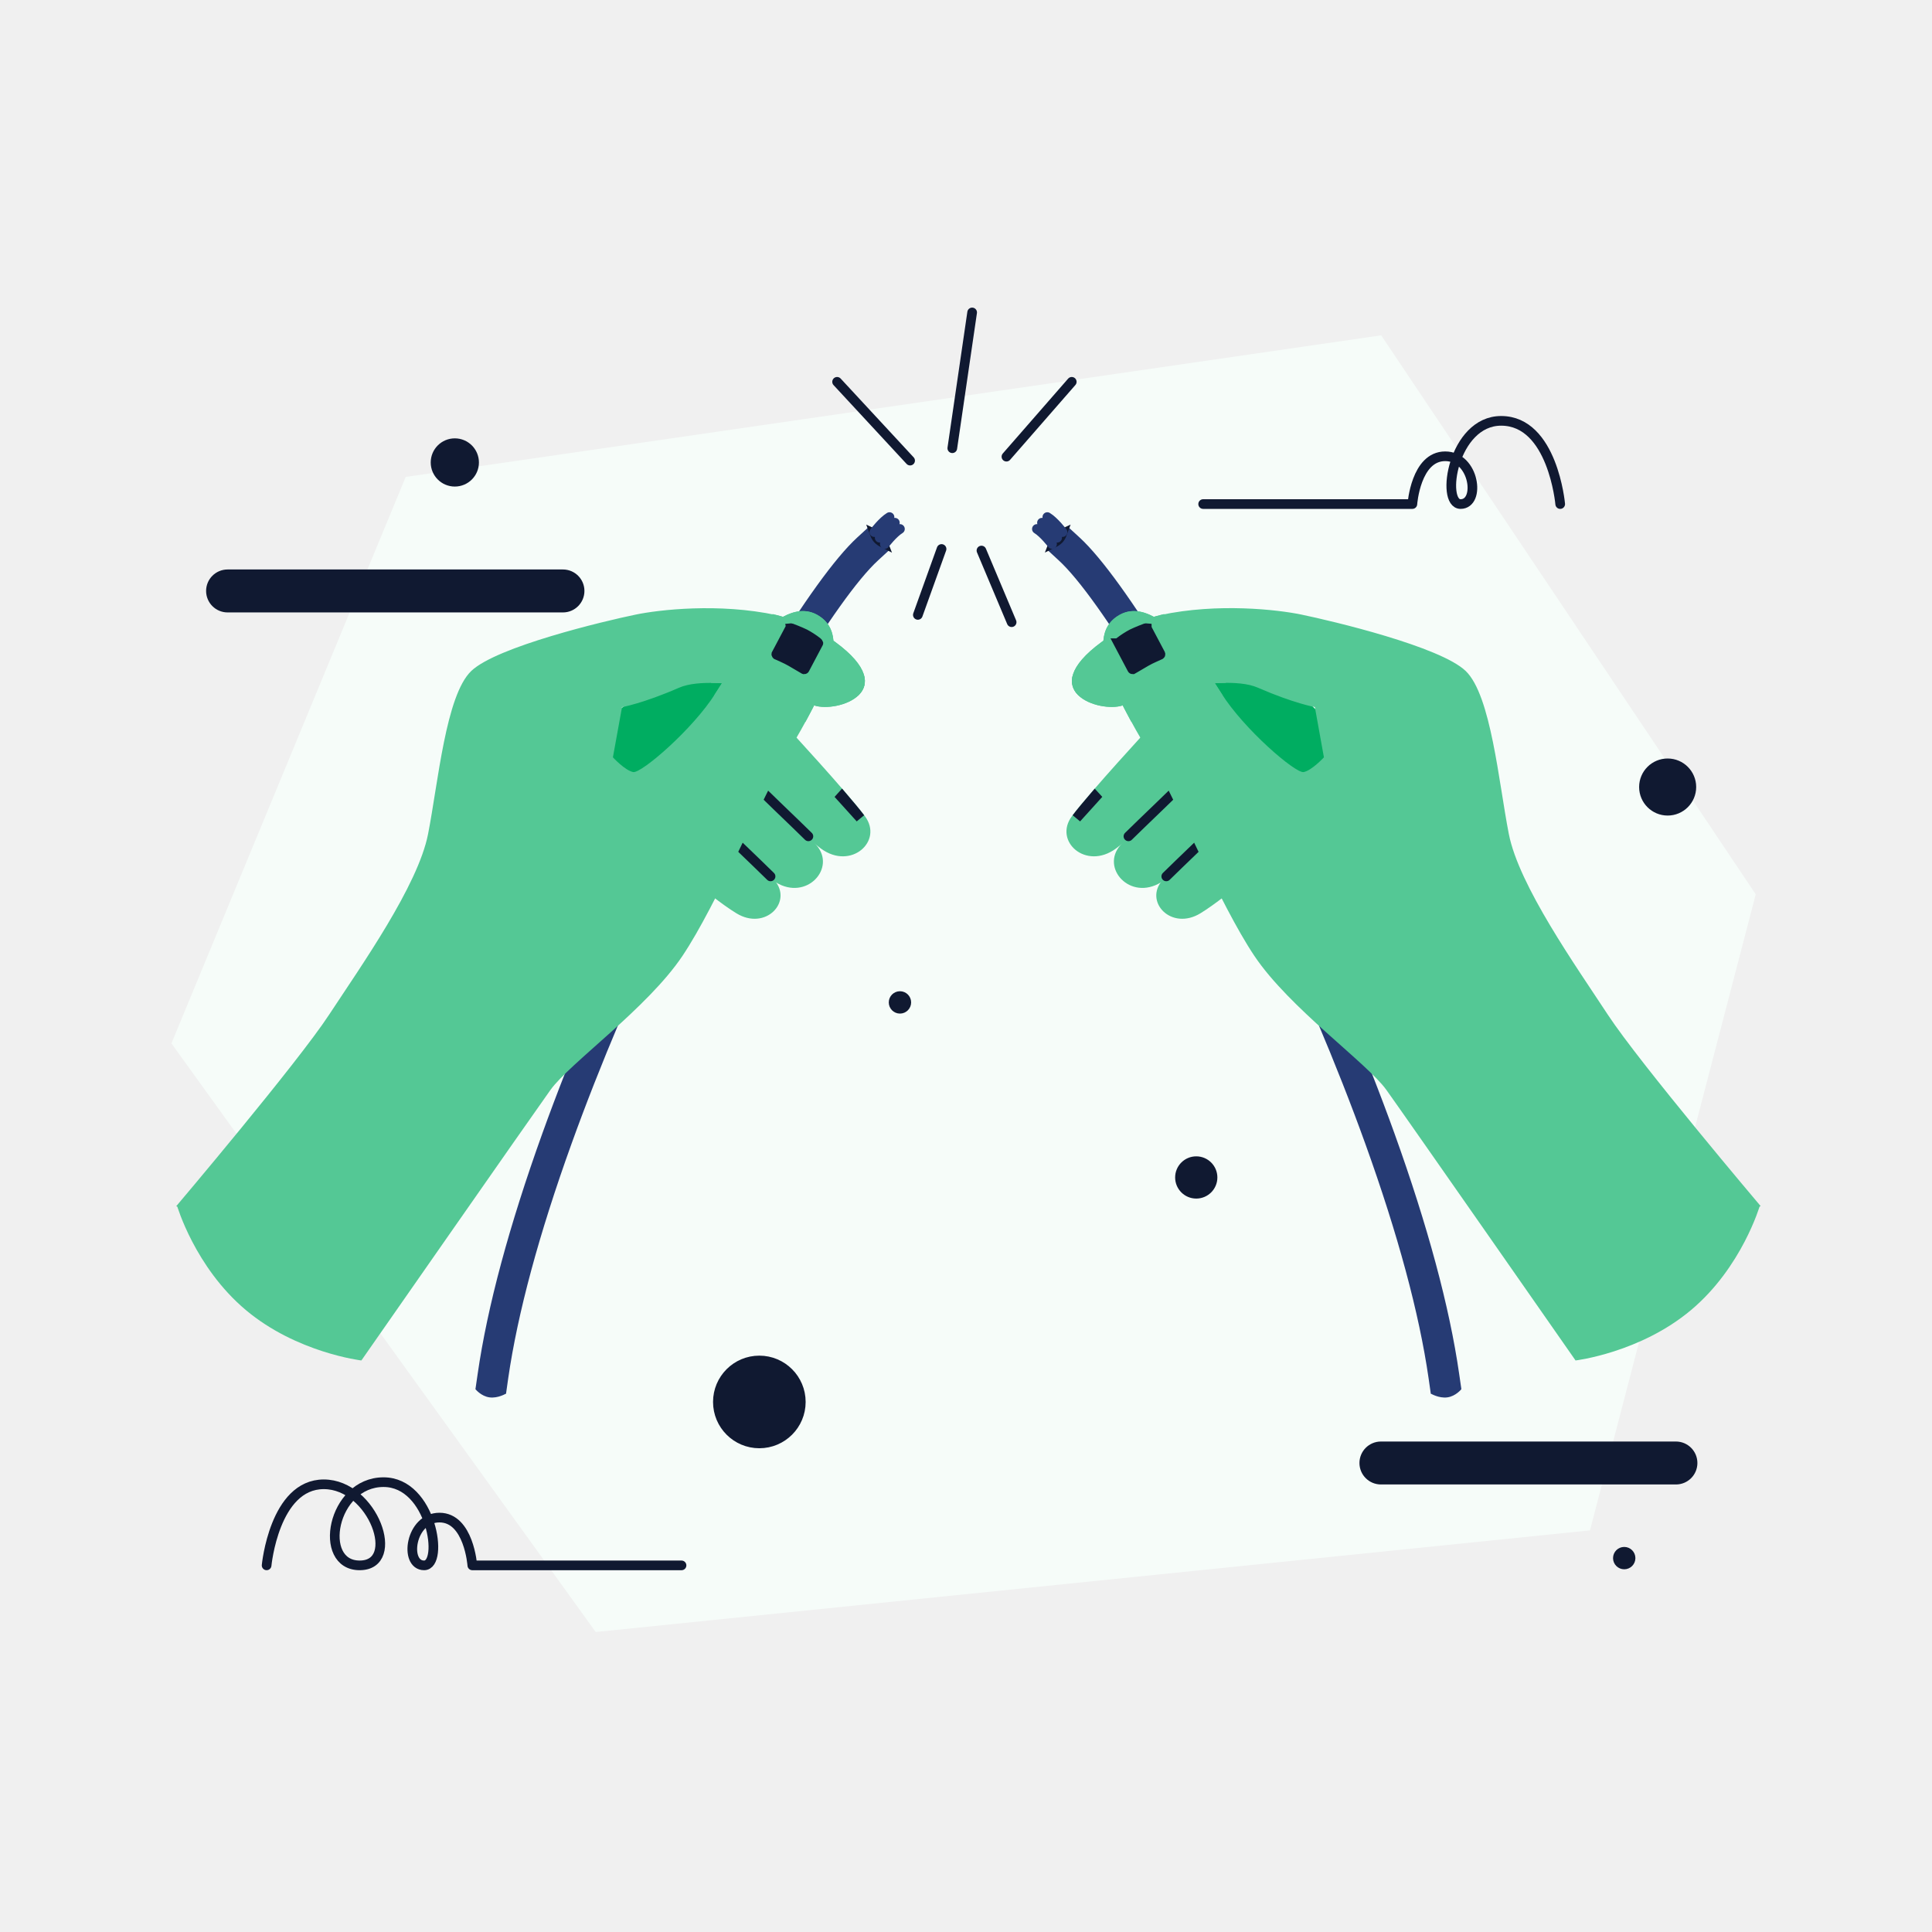
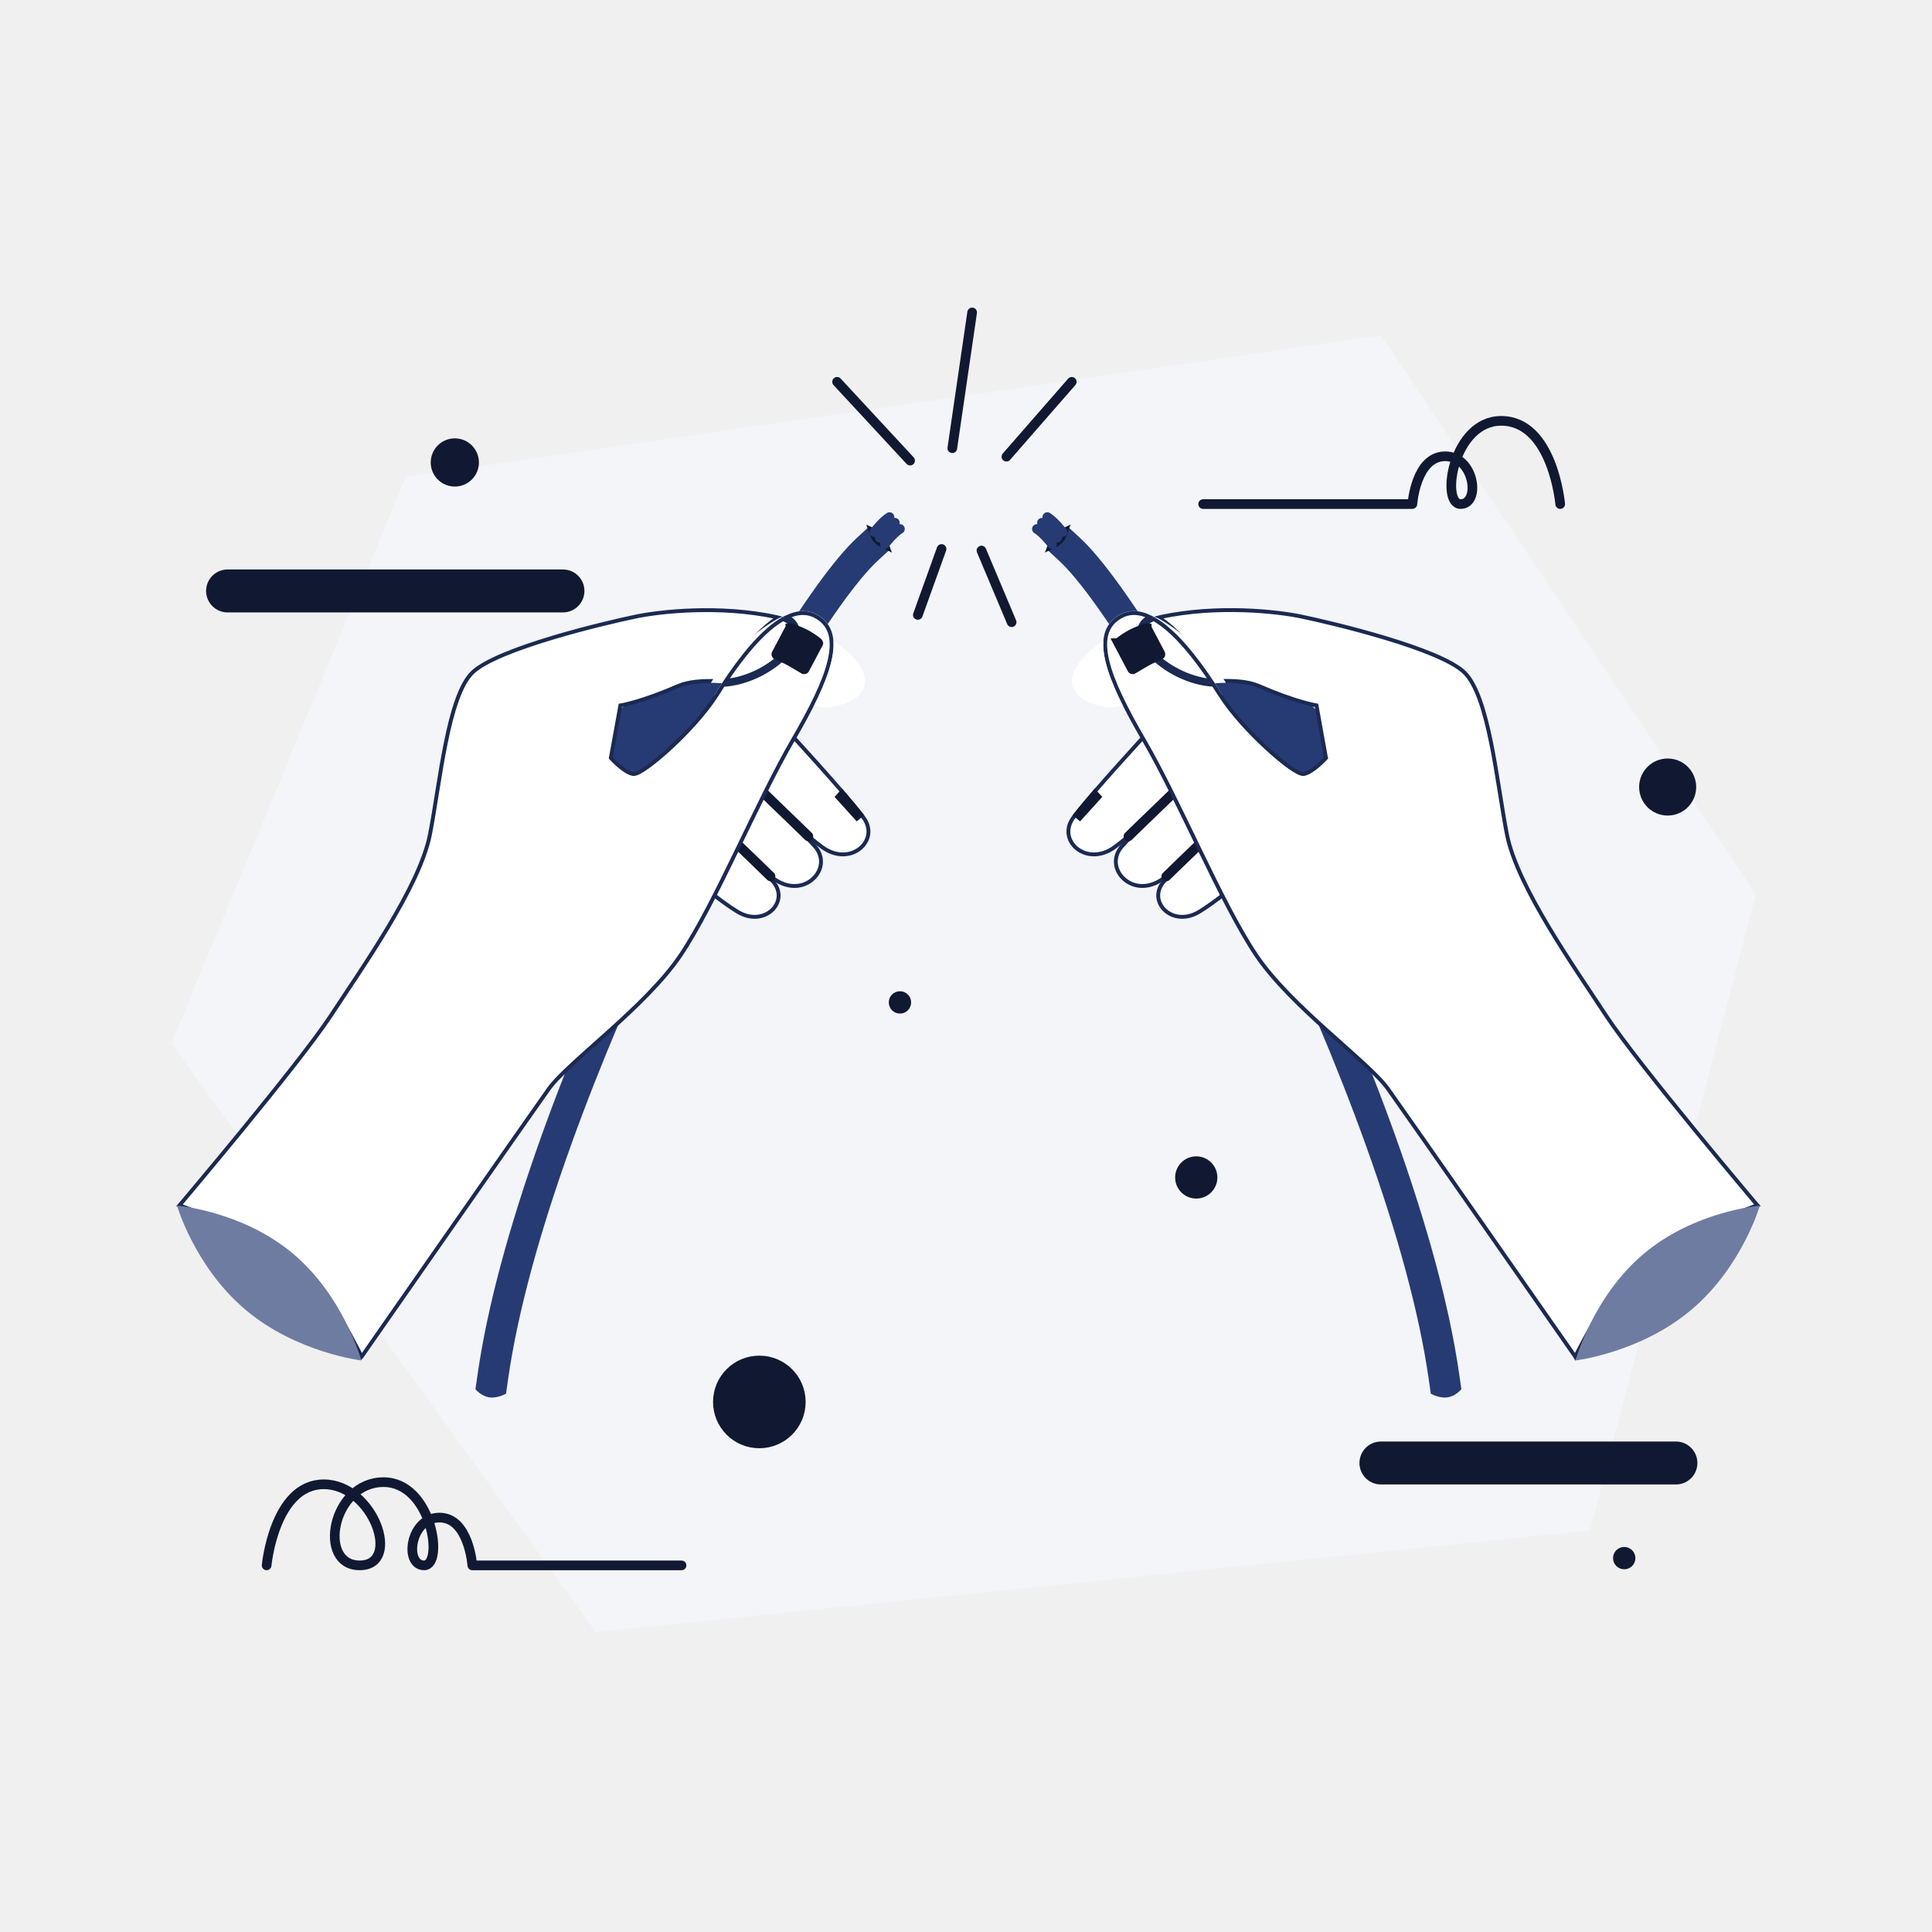
<svg xmlns="http://www.w3.org/2000/svg" width="100" height="100" viewBox="0 0 100 100" fill="none">
-   <path d="M71.49 17.357L21 24.685L8.873 54.006L30.834 84.472L82.297 79.211L90.877 46.29L71.49 17.357Z" fill="#F6FCF9" />
-   <path d="M40.739 37.647C40.739 37.647 43.801 40.958 44.767 42.246C45.732 43.535 44.05 45.058 42.5 43.928C40.95 42.798 38.558 40.196 38.558 40.196L40.739 37.647Z" fill="#54C895" />
-   <path d="M37.943 39.672C37.943 39.672 41.211 42.56 42.255 43.743C43.298 44.925 41.755 46.651 40.154 45.668C38.554 44.686 36.013 42.332 36.013 42.332L37.943 39.672Z" fill="#54C895" />
-   <path d="M36.028 41.614C36.028 41.614 39.093 44.439 40.078 45.554C41.062 46.669 39.624 48.197 38.113 47.27C36.602 46.344 34.207 44.123 34.207 44.123L36.028 41.614Z" fill="#54C895" />
-   <path d="M28.736 39.178C28.736 39.178 33.319 35.733 35.119 34.619C36.919 33.505 39.275 35.007 37.752 36.687C36.229 38.367 32.627 41.059 32.627 41.059L28.736 39.178Z" fill="#00AD61" />
+   <path d="M71.49 17.357L21 24.685L8.873 54.006L30.834 84.472L82.298 79.211L90.878 46.29L71.49 17.357Z" fill="#F4F5F8" />
+   <path d="M40.798 37.859C40.884 37.952 41.008 38.087 41.159 38.252C41.461 38.582 41.873 39.036 42.316 39.53C43.203 40.52 44.207 41.667 44.687 42.307C44.913 42.609 44.981 42.919 44.939 43.197C44.897 43.476 44.742 43.731 44.513 43.917C44.057 44.287 43.299 44.387 42.559 43.848C41.791 43.288 40.81 42.359 40.019 41.567C39.624 41.172 39.277 40.813 39.029 40.552C38.905 40.421 38.805 40.315 38.737 40.242C38.72 40.224 38.705 40.207 38.692 40.193L40.741 37.797C40.757 37.815 40.777 37.836 40.798 37.859Z" fill="white" stroke="#1B2A52" stroke-width="0.2" />
+   <path d="M38.019 39.873C38.11 39.954 38.242 40.071 38.404 40.216C38.726 40.505 39.167 40.903 39.64 41.338C40.588 42.209 41.662 43.222 42.18 43.809C42.662 44.355 42.549 45.023 42.125 45.447C41.702 45.871 40.967 46.05 40.206 45.583C39.414 45.096 38.383 44.267 37.548 43.556C37.131 43.201 36.765 42.876 36.502 42.641C36.371 42.523 36.265 42.427 36.193 42.361C36.175 42.345 36.159 42.331 36.146 42.318L37.958 39.819C37.976 39.835 37.996 39.853 38.019 39.873Z" fill="white" stroke="#1B2A52" stroke-width="0.2" />
+   <path d="M36.093 41.812C36.178 41.891 36.303 42.005 36.454 42.147C36.757 42.428 37.17 42.816 37.614 43.238C38.504 44.084 39.514 45.066 40.003 45.62C40.233 45.88 40.317 46.159 40.299 46.416C40.281 46.674 40.159 46.918 39.963 47.105C39.572 47.478 38.884 47.625 38.165 47.185C37.417 46.726 36.446 45.944 35.658 45.273C35.265 44.939 34.919 44.632 34.672 44.41C34.548 44.299 34.448 44.209 34.38 44.147C34.365 44.133 34.352 44.12 34.34 44.109L36.042 41.764C36.057 41.778 36.074 41.794 36.093 41.812Z" fill="white" stroke="#1B2A52" stroke-width="0.2" />
+   <path d="M28.736 39.178C28.736 39.178 33.319 35.733 35.119 34.619C36.919 33.505 39.275 35.007 37.752 36.687C36.229 38.367 32.627 41.059 32.627 41.059L28.736 39.178Z" fill="#263B74" />
  <path d="M26.193 72.133L24.609 71.904L24.724 71.112C25.224 67.636 26.354 63.448 28.073 58.662C29.557 54.541 31.489 49.984 33.663 45.482C37.658 37.203 42.062 29.942 44.367 27.824L44.957 27.283L46.039 28.462L45.45 29.005C43.31 30.969 38.959 38.192 35.104 46.179C32.954 50.629 31.045 55.136 29.58 59.206C27.894 63.888 26.793 67.971 26.305 71.341L26.193 72.133Z" fill="#263B74" />
  <path d="M41.842 43.288C41.316 42.763 39.017 40.581 38.557 40.082M39.884 45.362C39.358 44.836 37.059 42.655 36.599 42.156" stroke="#101931" stroke-width="0.5" stroke-linecap="round" stroke-linejoin="round" />
-   <path d="M43.24 33.236C43.206 33.211 43.172 33.186 43.14 33.163C43.094 32.58 42.836 32.126 42.304 31.825C41.742 31.508 41.136 31.596 40.529 31.925C40.353 31.874 40.176 31.827 39.998 31.784C38.984 32.475 37.34 33.925 36.798 35.337C36.984 35.339 37.175 35.348 37.368 35.363C37.252 35.541 37.139 35.713 37.034 35.883C37.014 35.916 36.992 35.949 36.971 35.983C37.651 36.676 39.855 37.111 41.691 37.361C41.85 37.069 42 36.786 42.141 36.511C43.336 36.913 46.715 35.79 43.24 33.236Z" fill="#54C895" />
-   <path d="M44.721 34.945C44.73 35.03 44.733 35.115 44.73 35.2C44.721 35.419 44.652 35.632 44.53 35.814C44.488 35.88 44.416 35.964 44.364 36.049C44.682 35.78 44.85 35.412 44.721 34.945ZM31.724 39.2C31.724 39.2 32.355 39.883 32.774 39.962C33.193 40.041 35.868 37.741 37.032 35.889C38.319 33.839 40.532 30.83 42.301 31.828C43.96 32.766 42.965 35.205 41.125 38.359C39.285 41.513 37.137 46.769 35.325 49.476C33.513 52.183 29.491 55.021 28.492 56.414C27.494 57.807 18.703 70.42 18.703 70.42C18.703 70.42 17.06 66.952 15.403 65.507C13.746 64.061 9.122 62.432 9.122 62.432C9.122 62.432 15.377 55.047 17.032 52.524C18.688 50.001 21.632 45.849 22.157 43.168C22.682 40.487 23.076 35.994 24.39 34.732C25.704 33.471 31.276 32.147 32.906 31.811C34.102 31.563 37.211 31.197 40.199 31.84C42.791 32.397 39.808 35.44 37.123 35.353C36.362 35.328 35.656 35.374 35.139 35.6C33.273 36.414 32.196 36.6 32.196 36.6L31.724 39.2Z" fill="#54C895" />
-   <path d="M40.527 31.928C40.35 31.878 38.077 33.244 36.797 35.339C36.983 35.342 37.173 35.351 37.367 35.366C38.226 34.06 39.379 32.556 40.527 31.928ZM43.24 33.236C43.206 33.211 43.172 33.186 43.14 33.163C43.209 34.026 42.81 35.169 42.14 36.513C43.336 36.913 46.715 35.79 43.24 33.236Z" fill="#54C895" />
+   <path d="M43.24 33.236C43.206 33.211 43.172 33.186 43.14 33.163C43.094 32.58 42.836 32.126 42.304 31.825C41.742 31.508 41.136 31.596 40.529 31.925C40.353 31.874 40.176 31.827 39.998 31.784C38.984 32.475 37.34 33.925 36.798 35.337C36.984 35.339 37.175 35.348 37.368 35.363C37.252 35.541 37.139 35.713 37.034 35.883C37.014 35.916 36.992 35.949 36.971 35.983C37.651 36.676 39.855 37.111 41.691 37.361C41.85 37.069 42 36.786 42.141 36.511C43.336 36.913 46.715 35.79 43.24 33.236Z" fill="white" />
+   <path d="M32.926 31.909C34.114 31.663 37.208 31.299 40.177 31.938C40.211 31.945 40.242 31.955 40.274 31.963C39.984 32.146 39.697 32.379 39.417 32.643C38.645 33.372 37.916 34.356 37.324 35.252C37.258 35.254 37.192 35.255 37.126 35.253C36.364 35.228 35.637 35.273 35.099 35.508C34.17 35.913 33.438 36.163 32.94 36.31C32.69 36.383 32.499 36.431 32.37 36.461C32.307 36.476 32.258 36.486 32.226 36.492C32.21 36.495 32.198 36.498 32.19 36.499C32.186 36.5 32.183 36.501 32.181 36.501H32.179L32.11 36.513L32.098 36.582L31.625 39.183L31.617 39.231L31.651 39.269L31.659 39.276C31.663 39.282 31.671 39.289 31.68 39.299C31.698 39.318 31.725 39.346 31.758 39.379C31.825 39.445 31.919 39.536 32.027 39.628C32.134 39.72 32.256 39.816 32.379 39.895C32.501 39.972 32.632 40.037 32.755 40.06C32.805 40.07 32.858 40.06 32.907 40.046C32.957 40.031 33.014 40.006 33.075 39.975C33.196 39.913 33.344 39.819 33.51 39.701C33.842 39.465 34.256 39.124 34.691 38.724C35.56 37.924 36.528 36.879 37.117 35.942C37.217 35.782 37.323 35.616 37.434 35.447C38.711 35.38 39.998 34.68 40.713 33.906C41.098 33.49 41.337 33.031 41.288 32.624C41.254 32.333 41.075 32.096 40.751 31.928C40.817 31.898 40.882 31.871 40.947 31.848C41.401 31.682 41.84 31.683 42.251 31.915C42.644 32.137 42.875 32.444 42.979 32.827C43.084 33.214 43.062 33.687 42.928 34.239C42.66 35.345 41.958 36.732 41.038 38.309C40.116 39.89 39.117 41.998 38.124 44.042C37.13 46.09 36.143 48.073 35.242 49.42C34.343 50.762 32.894 52.141 31.537 53.363C30.86 53.973 30.205 54.545 29.659 55.05C29.113 55.554 28.667 55.998 28.41 56.355C27.911 57.053 25.463 60.555 23.141 63.882C21.98 65.546 20.85 67.166 20.01 68.37C19.59 68.972 19.243 69.471 19 69.818C18.879 69.992 18.785 70.129 18.72 70.222L18.718 70.224C18.67 70.126 18.599 69.984 18.509 69.81C18.329 69.461 18.07 68.981 17.76 68.455C17.142 67.407 16.311 66.166 15.469 65.432C14.627 64.697 13.042 63.923 11.68 63.336C10.997 63.041 10.366 62.792 9.906 62.616C9.675 62.528 9.488 62.459 9.358 62.411C9.333 62.402 9.311 62.394 9.29 62.387C9.335 62.334 9.396 62.263 9.47 62.175C9.644 61.968 9.895 61.669 10.201 61.303C10.814 60.571 11.648 59.569 12.534 58.488C14.303 56.328 16.284 53.846 17.116 52.579C17.942 51.32 19.094 49.648 20.104 47.957C21.113 46.269 21.989 44.547 22.255 43.188C22.387 42.515 22.51 41.729 22.641 40.912C22.772 40.094 22.912 39.243 23.076 38.438C23.239 37.632 23.427 36.873 23.655 36.239C23.883 35.603 24.148 35.104 24.459 34.805C24.773 34.503 25.353 34.189 26.084 33.883C26.812 33.578 27.68 33.285 28.559 33.02C30.316 32.491 32.114 32.077 32.926 31.909ZM40.529 32.044C40.902 32.193 41.062 32.412 41.09 32.648C41.128 32.966 40.939 33.367 40.567 33.77C39.91 34.481 38.742 35.129 37.574 35.237C38.146 34.383 38.833 33.47 39.554 32.788C39.877 32.483 40.205 32.228 40.529 32.044Z" fill="white" stroke="#1B2A52" stroke-width="0.2" />
+   <path d="M40.527 31.928C40.35 31.878 38.077 33.244 36.797 35.339C36.983 35.342 37.173 35.351 37.367 35.366C38.226 34.06 39.379 32.556 40.527 31.928ZM43.24 33.236C43.206 33.211 43.172 33.186 43.14 33.163C43.209 34.026 42.81 35.169 42.14 36.513C43.336 36.913 46.715 35.79 43.24 33.236Z" fill="white" />
  <path d="M43.58 41.196C43.963 41.643 44.3 42.047 44.529 42.348L43.534 41.247L43.58 41.196ZM40.973 32.523C40.975 32.524 40.977 32.525 40.978 32.525C40.99 32.53 41.008 32.537 41.03 32.546C41.075 32.563 41.138 32.587 41.209 32.615C41.352 32.673 41.525 32.745 41.655 32.809C41.884 32.931 42.102 33.072 42.306 33.231C42.341 33.259 42.353 33.281 42.356 33.289V33.29L42.355 33.293L41.649 34.629C41.648 34.632 41.645 34.635 41.642 34.638C41.64 34.64 41.636 34.642 41.633 34.643C41.629 34.644 41.625 34.644 41.622 34.644C41.619 34.643 41.617 34.642 41.614 34.641C41.61 34.638 41.605 34.636 41.598 34.632C41.584 34.623 41.563 34.611 41.538 34.597C41.487 34.567 41.417 34.527 41.343 34.483C41.193 34.396 41.022 34.296 40.938 34.246C40.825 34.177 40.631 34.085 40.477 34.015C40.397 33.978 40.323 33.945 40.269 33.921C40.242 33.909 40.22 33.899 40.205 33.893C40.202 33.891 40.199 33.89 40.196 33.889C40.191 33.885 40.186 33.88 40.184 33.874L40.186 33.852L40.892 32.518V32.517C40.893 32.515 40.894 32.513 40.894 32.512C40.903 32.511 40.928 32.511 40.973 32.523Z" fill="#101931" stroke="#101931" stroke-width="0.5" />
-   <path d="M18.703 70.417C18.703 70.417 15.357 70.02 12.723 67.807C10.088 65.594 9.162 62.403 9.162 62.403C9.162 62.403 12.533 62.677 15.167 64.89C17.801 67.103 18.703 70.417 18.703 70.417Z" fill="#54C895" />
+   <path d="M18.703 70.417C18.703 70.417 15.357 70.02 12.723 67.807C10.088 65.594 9.162 62.403 9.162 62.403C9.162 62.403 12.533 62.677 15.167 64.89C17.801 67.103 18.703 70.417 18.703 70.417Z" fill="#6E7CA2" />
  <path d="M45.278 27.633C45.371 27.676 45.465 27.735 45.541 27.816C45.615 27.896 45.669 27.994 45.707 28.094C45.611 28.046 45.514 27.985 45.438 27.904C45.364 27.824 45.313 27.728 45.278 27.633Z" fill="#101931" stroke="#101931" stroke-width="0.5" />
  <path d="M24.609 71.904C24.609 71.904 24.991 71.64 25.428 71.699C25.865 71.757 26.192 72.132 26.192 72.132C26.192 72.132 25.775 72.386 25.338 72.328C24.901 72.27 24.609 71.904 24.609 71.904Z" fill="#263B74" />
  <path d="M45.255 27.542C45.255 27.542 45.684 26.98 46.041 26.764L45.255 27.542ZM45.532 27.833C45.532 27.833 45.96 27.271 46.318 27.055L45.532 27.833ZM45.796 28.158C45.796 28.158 46.224 27.596 46.581 27.379L45.796 28.158Z" fill="#263B74" />
  <path d="M45.255 27.542C45.255 27.542 45.684 26.98 46.041 26.764M45.532 27.833C45.532 27.833 45.96 27.271 46.318 27.055M45.796 28.158C45.796 28.158 46.224 27.596 46.581 27.379" stroke="#263B74" stroke-width="0.5" stroke-linecap="round" stroke-linejoin="round" />
-   <path d="M59.511 37.647C59.511 37.647 56.449 40.958 55.483 42.246C54.518 43.535 56.2 45.058 57.75 43.928C59.3 42.798 61.692 40.196 61.692 40.196L59.511 37.647Z" fill="#54C895" />
-   <path d="M62.307 39.672C62.307 39.672 59.039 42.56 57.995 43.743C56.952 44.925 58.495 46.651 60.096 45.668C61.696 44.686 64.237 42.332 64.237 42.332L62.307 39.672Z" fill="#54C895" />
-   <path d="M64.222 41.614C64.222 41.614 61.157 44.439 60.172 45.554C59.188 46.669 60.626 48.197 62.137 47.27C63.648 46.344 66.043 44.123 66.043 44.123L64.222 41.614Z" fill="#54C895" />
-   <path d="M69.716 38.357C69.716 38.357 65.71 34.257 64.189 32.995C62.667 31.732 61.324 34.374 62.773 36.513C64.222 38.652 67.367 41.85 67.367 41.85L69.716 38.357Z" fill="#00AD61" />
+   <path d="M61.557 40.192C61.544 40.206 61.53 40.224 61.513 40.242C61.445 40.315 61.345 40.421 61.221 40.552C60.973 40.813 60.627 41.173 60.232 41.567C59.44 42.359 58.459 43.288 57.691 43.848C56.951 44.387 56.193 44.287 55.737 43.917C55.507 43.731 55.353 43.476 55.311 43.197C55.269 42.919 55.337 42.609 55.564 42.307C56.043 41.667 57.047 40.52 57.934 39.53C58.377 39.036 58.79 38.582 59.092 38.252C59.243 38.087 59.366 37.952 59.452 37.859C59.473 37.836 59.492 37.815 59.508 37.797L61.557 40.192Z" fill="white" stroke="#1B2A52" stroke-width="0.2" />
+   <path d="M64.103 42.318C64.09 42.331 64.075 42.346 64.058 42.361C63.985 42.427 63.879 42.523 63.748 42.641C63.485 42.876 63.118 43.201 62.701 43.556C61.866 44.267 60.836 45.096 60.043 45.583C59.283 46.05 58.548 45.871 58.125 45.447C57.701 45.023 57.588 44.355 58.07 43.809C58.588 43.222 59.662 42.209 60.61 41.338C61.084 40.903 61.524 40.505 61.847 40.216C62.008 40.071 62.14 39.954 62.231 39.873C62.254 39.853 62.273 39.835 62.291 39.819L64.103 42.318Z" fill="white" stroke="#1B2A52" stroke-width="0.2" />
+   <path d="M65.909 44.109C65.897 44.12 65.884 44.133 65.869 44.147C65.801 44.209 65.702 44.299 65.578 44.41C65.331 44.632 64.985 44.939 64.592 45.273C63.805 45.944 62.834 46.726 62.085 47.185C61.366 47.625 60.678 47.478 60.287 47.105C60.091 46.918 59.969 46.674 59.951 46.416C59.933 46.159 60.017 45.88 60.247 45.62C60.736 45.066 61.746 44.084 62.636 43.238C63.08 42.816 63.493 42.428 63.796 42.147C63.947 42.006 64.071 41.891 64.156 41.812C64.175 41.794 64.192 41.778 64.207 41.764L65.909 44.109Z" fill="white" stroke="#1B2A52" stroke-width="0.2" />
+   <path d="M69.716 38.357C69.716 38.357 65.71 34.257 64.189 32.995C62.667 31.732 61.324 34.374 62.773 36.513C64.222 38.652 67.367 41.85 67.367 41.85L69.716 38.357Z" fill="#263B74" />
  <path d="M74.057 72.133L75.641 71.904L75.526 71.112C75.026 67.636 73.896 63.448 72.176 58.662C70.693 54.541 68.76 49.984 66.587 45.482C62.592 37.203 58.187 29.942 55.883 27.824L55.293 27.283L54.211 28.462L54.8 29.005C56.94 30.969 61.291 38.192 65.146 46.179C67.296 50.629 69.205 55.136 70.67 59.206C72.356 63.888 73.457 67.971 73.944 71.341L74.057 72.133Z" fill="#263B74" />
  <path d="M58.408 43.288C58.934 42.763 61.233 40.581 61.693 40.082M60.366 45.362C60.892 44.836 63.191 42.655 63.651 42.156" stroke="#101931" stroke-width="0.5" stroke-linecap="round" stroke-linejoin="round" />
-   <path d="M57.01 33.236C57.044 33.211 57.078 33.186 57.11 33.163C57.156 32.58 57.414 32.126 57.946 31.825C58.508 31.508 59.114 31.596 59.721 31.925C59.898 31.874 60.075 31.827 60.252 31.784C61.266 32.475 62.91 33.925 63.452 35.337C63.266 35.339 63.075 35.348 62.882 35.363C62.998 35.541 63.111 35.713 63.216 35.883C63.236 35.916 63.258 35.949 63.279 35.983C62.599 36.676 60.395 37.111 58.559 37.361C58.4 37.069 58.25 36.786 58.109 36.511C56.914 36.913 53.535 35.79 57.01 33.236Z" fill="#54C895" />
-   <path d="M55.529 34.945C55.52 35.029 55.517 35.114 55.52 35.199C55.528 35.419 55.597 35.631 55.718 35.814C55.76 35.88 55.832 35.964 55.883 36.049C55.568 35.78 55.4 35.411 55.529 34.945ZM68.526 39.2C68.526 39.2 67.895 39.883 67.476 39.962C67.057 40.041 64.382 37.741 63.219 35.888C61.931 33.838 59.719 30.829 57.949 31.828C56.29 32.765 57.286 35.205 59.125 38.359C60.965 41.513 63.113 46.768 64.925 49.475C66.737 52.182 70.76 55.02 71.758 56.413C72.757 57.806 81.55 70.417 81.55 70.417C81.55 70.417 83.193 66.949 84.85 65.504C86.507 64.058 91.132 62.429 91.132 62.429C91.132 62.429 84.877 55.044 83.221 52.521C81.566 49.998 78.621 45.846 78.096 43.165C77.571 40.484 77.177 35.991 75.863 34.729C74.549 33.468 68.977 32.144 67.348 31.808C66.151 31.56 63.043 31.194 60.055 31.837C57.462 32.394 60.445 35.437 63.13 35.35C63.891 35.325 64.597 35.371 65.114 35.597C66.98 36.411 68.057 36.597 68.057 36.597L68.526 39.2Z" fill="#54C895" />
-   <path d="M59.723 31.928C59.9 31.878 62.173 33.244 63.453 35.339C63.267 35.342 63.077 35.351 62.883 35.366C62.024 34.06 60.871 32.556 59.723 31.928ZM57.01 33.236C57.044 33.211 57.078 33.186 57.11 33.163C57.041 34.026 57.44 35.169 58.11 36.513C56.914 36.913 53.535 35.79 57.01 33.236Z" fill="#54C895" />
+   <path d="M57.01 33.236C57.044 33.211 57.078 33.186 57.11 33.163C57.156 32.58 57.414 32.126 57.946 31.825C58.508 31.508 59.114 31.596 59.721 31.925C59.898 31.874 60.075 31.827 60.252 31.784C61.266 32.475 62.91 33.925 63.452 35.337C63.266 35.339 63.075 35.348 62.882 35.363C62.998 35.541 63.111 35.713 63.216 35.883C63.236 35.916 63.258 35.949 63.279 35.983C62.599 36.676 60.395 37.111 58.559 37.361C58.4 37.069 58.25 36.786 58.109 36.511C56.914 36.913 53.535 35.79 57.01 33.236Z" fill="white" />
+   <path d="M60.075 31.935C63.045 31.296 66.139 31.66 67.327 31.906C68.14 32.074 69.937 32.488 71.694 33.018C72.573 33.282 73.44 33.575 74.168 33.88C74.9 34.186 75.479 34.5 75.793 34.802C76.104 35.101 76.369 35.6 76.598 36.236C76.825 36.87 77.013 37.629 77.177 38.435C77.341 39.24 77.48 40.091 77.611 40.909C77.743 41.726 77.866 42.512 77.998 43.185C78.264 44.544 79.14 46.266 80.148 47.954C81.159 49.645 82.312 51.317 83.138 52.576C83.969 53.843 85.95 56.325 87.72 58.485C88.605 59.566 89.439 60.568 90.052 61.3C90.358 61.666 90.609 61.965 90.783 62.172C90.857 62.26 90.917 62.331 90.962 62.384C90.942 62.391 90.92 62.399 90.895 62.408C90.766 62.456 90.578 62.526 90.348 62.613C89.887 62.789 89.255 63.038 88.572 63.333C87.21 63.92 85.626 64.694 84.784 65.429C83.943 66.163 83.111 67.404 82.492 68.452C82.182 68.978 81.925 69.458 81.744 69.807C81.654 69.981 81.583 70.123 81.534 70.221L81.533 70.219C81.469 70.126 81.373 69.989 81.252 69.815C81.01 69.468 80.662 68.97 80.242 68.368C79.402 67.164 78.272 65.544 77.11 63.881C74.787 60.554 72.339 57.053 71.839 56.355C71.582 55.998 71.137 55.553 70.592 55.049C70.046 54.544 69.39 53.972 68.714 53.363C67.356 52.141 65.906 50.762 65.008 49.42C64.106 48.073 63.119 46.089 62.125 44.041C61.133 41.997 60.134 39.89 59.212 38.309C58.292 36.731 57.59 35.344 57.322 34.238C57.189 33.686 57.165 33.213 57.27 32.826C57.374 32.443 57.606 32.137 57.998 31.915C58.41 31.683 58.849 31.681 59.304 31.847C59.368 31.87 59.432 31.897 59.496 31.927C59.175 32.095 58.999 32.331 58.965 32.621C58.917 33.028 59.155 33.487 59.54 33.903C60.254 34.676 61.538 35.376 62.813 35.444C62.925 35.614 63.033 35.781 63.134 35.941C63.722 36.878 64.689 37.923 65.559 38.723C65.994 39.123 66.407 39.465 66.739 39.701C66.905 39.819 67.053 39.913 67.175 39.975C67.235 40.005 67.292 40.03 67.343 40.045C67.391 40.059 67.445 40.07 67.494 40.06C67.617 40.037 67.748 39.971 67.87 39.894C67.994 39.815 68.117 39.719 68.224 39.627C68.331 39.535 68.424 39.445 68.491 39.379C68.525 39.346 68.552 39.318 68.57 39.299C68.58 39.289 68.587 39.282 68.592 39.276C68.594 39.274 68.596 39.272 68.598 39.27L68.599 39.269L68.6 39.268L68.634 39.231L68.624 39.183L68.155 36.579L68.143 36.511L68.074 36.498H68.071C68.069 36.498 68.066 36.497 68.062 36.496C68.055 36.495 68.042 36.492 68.026 36.489C67.994 36.483 67.946 36.473 67.882 36.458C67.754 36.428 67.563 36.38 67.314 36.307C66.815 36.16 66.082 35.91 65.153 35.505C64.615 35.27 63.889 35.225 63.127 35.25C63.059 35.252 62.992 35.251 62.924 35.249C62.331 34.354 61.604 33.371 60.833 32.643C60.553 32.378 60.264 32.145 59.973 31.961C60.006 31.952 60.04 31.942 60.075 31.935ZM59.719 32.043C60.043 32.227 60.371 32.482 60.695 32.788C61.416 33.469 62.102 34.38 62.674 35.233C61.507 35.123 60.342 34.477 59.687 33.768C59.314 33.364 59.126 32.963 59.163 32.645C59.191 32.41 59.35 32.192 59.719 32.043Z" fill="white" stroke="#1B2A52" stroke-width="0.2" />
+   <path d="M59.723 31.928C59.9 31.878 62.173 33.244 63.453 35.339C63.267 35.342 63.077 35.351 62.883 35.366C62.024 34.06 60.871 32.556 59.723 31.928ZM57.01 33.236C57.044 33.211 57.078 33.186 57.11 33.163C57.041 34.026 57.44 35.169 58.11 36.513C56.914 36.913 53.535 35.79 57.01 33.236Z" fill="white" />
  <path d="M56.716 41.247L55.72 42.348C55.948 42.047 56.286 41.644 56.669 41.196L56.716 41.247ZM59.355 32.512C59.355 32.513 59.356 32.514 59.358 32.517V32.518L60.064 33.852C60.067 33.859 60.068 33.867 60.066 33.874C60.063 33.88 60.059 33.885 60.053 33.889C60.051 33.89 60.048 33.891 60.045 33.893C60.03 33.899 60.007 33.909 59.981 33.921C59.927 33.945 59.853 33.978 59.773 34.015C59.695 34.05 59.606 34.091 59.524 34.132L59.308 34.248C59.223 34.298 59.055 34.397 58.907 34.483C58.833 34.527 58.763 34.567 58.712 34.597C58.687 34.611 58.666 34.623 58.651 34.632C58.645 34.636 58.639 34.638 58.635 34.641C58.633 34.642 58.63 34.643 58.628 34.644C58.625 34.644 58.621 34.644 58.617 34.643C58.614 34.642 58.61 34.64 58.608 34.638C58.605 34.635 58.602 34.632 58.601 34.629L57.895 33.293H57.896C57.895 33.292 57.894 33.291 57.894 33.29C57.896 33.284 57.906 33.261 57.944 33.231C58.148 33.072 58.366 32.931 58.595 32.809C58.725 32.745 58.897 32.673 59.041 32.615C59.112 32.587 59.175 32.563 59.22 32.546C59.242 32.537 59.26 32.53 59.273 32.525C59.274 32.525 59.276 32.524 59.278 32.523C59.321 32.511 59.345 32.511 59.355 32.512Z" fill="#101931" stroke="#101931" stroke-width="0.5" />
-   <path d="M81.55 70.417C81.55 70.417 84.895 70.02 87.529 67.807C90.164 65.594 91.09 62.403 91.09 62.403C91.09 62.403 87.719 62.677 85.085 64.89C82.451 67.103 81.55 70.417 81.55 70.417Z" fill="#54C895" />
+   <path d="M81.55 70.417C81.55 70.417 84.895 70.02 87.529 67.807C90.164 65.594 91.09 62.403 91.09 62.403C91.09 62.403 87.719 62.677 85.085 64.89C82.451 67.103 81.55 70.417 81.55 70.417Z" fill="#6E7CA2" />
  <path d="M54.971 27.633C54.936 27.728 54.886 27.824 54.812 27.904C54.735 27.986 54.639 28.046 54.542 28.094C54.58 27.994 54.634 27.896 54.708 27.816C54.784 27.735 54.878 27.676 54.971 27.633Z" fill="#101931" stroke="#101931" stroke-width="0.5" />
  <path d="M75.641 71.904C75.641 71.904 75.259 71.64 74.822 71.699C74.385 71.757 74.058 72.132 74.058 72.132C74.058 72.132 74.475 72.386 74.912 72.328C75.349 72.27 75.641 71.904 75.641 71.904Z" fill="#263B74" />
  <path d="M54.995 27.542C54.995 27.542 54.566 26.98 54.209 26.764L54.995 27.542ZM54.718 27.833C54.718 27.833 54.29 27.271 53.932 27.055L54.718 27.833ZM54.454 28.158C54.454 28.158 54.026 27.596 53.669 27.379L54.454 28.158Z" fill="#263B74" />
  <path d="M54.995 27.542C54.995 27.542 54.566 26.98 54.209 26.764M54.718 27.833C54.718 27.833 54.29 27.271 53.932 27.055M54.454 28.158C54.454 28.158 54.026 27.596 53.669 27.379" stroke="#263B74" stroke-width="0.5" stroke-linecap="round" stroke-linejoin="round" />
  <path d="M49.291 23.2L50.318 16.172M52.093 23.637L55.474 19.763M47.107 23.841L43.328 19.763M48.735 28.415L47.508 31.827M50.8 28.496L52.362 32.204" stroke="#101931" stroke-width="0.5" stroke-linecap="round" stroke-linejoin="round" />
  <path d="M29.139 29.726H11.78C11.304 29.726 10.918 30.111 10.918 30.587C10.918 31.063 11.304 31.449 11.78 31.449H29.139C29.614 31.449 30 31.063 30 30.587C30 30.111 29.614 29.726 29.139 29.726Z" fill="#101931" stroke="#101931" stroke-width="0.5" stroke-miterlimit="10" />
  <path d="M86.746 74.863H71.477C71.001 74.863 70.615 75.249 70.615 75.725C70.615 76.201 71.001 76.586 71.477 76.586H86.746C87.221 76.586 87.607 76.201 87.607 75.725C87.607 75.249 87.221 74.863 86.746 74.863Z" fill="#101931" stroke="#101931" stroke-width="0.5" stroke-miterlimit="10" />
  <path d="M39.303 74.711C40.489 74.711 41.45 73.75 41.45 72.564C41.45 71.379 40.489 70.418 39.303 70.418C38.118 70.418 37.157 71.379 37.157 72.564C37.157 73.75 38.118 74.711 39.303 74.711Z" fill="#101931" stroke="#101931" stroke-width="0.5" stroke-miterlimit="10" />
-   <path d="M80.756 26.09C80.756 26.09 80.371 21.783 77.699 21.783C75.203 21.783 74.549 26.09 75.599 26.09C76.649 26.09 76.328 23.617 74.804 23.617C73.28 23.617 73.104 26.09 73.104 26.09H62.275M13.8 81.023C13.8 81.023 14.2 76.827 16.759 76.827C19.319 76.827 20.823 81.023 18.615 81.023C16.407 81.023 17.18 76.716 19.852 76.716C22.348 76.716 22.999 81.023 21.952 81.023C20.905 81.023 21.223 78.55 22.747 78.55C24.27 78.55 24.447 81.024 24.447 81.024H35.276" stroke="#101931" stroke-width="0.5" stroke-linecap="round" stroke-linejoin="round" />
+   <path d="M80.756 26.09C80.756 26.09 80.371 21.783 77.699 21.783C75.203 21.783 74.549 26.09 75.599 26.09C76.649 26.09 76.328 23.617 74.804 23.617C73.28 23.617 73.104 26.09 73.104 26.09H62.275M13.8 81.023C13.8 81.023 14.2 76.827 16.759 76.827C19.319 76.827 20.823 81.023 18.615 81.023C16.407 81.023 17.18 76.716 19.852 76.716C22.348 76.716 22.999 81.023 21.952 81.023C20.905 81.023 21.223 78.55 22.747 78.55C24.27 78.55 24.447 81.024 24.447 81.024H35.277" stroke="#101931" stroke-width="0.5" stroke-linecap="round" stroke-linejoin="round" />
  <path d="M61.918 61.788C62.383 61.788 62.761 61.41 62.761 60.945C62.761 60.479 62.383 60.102 61.918 60.102C61.452 60.102 61.075 60.479 61.075 60.945C61.075 61.41 61.452 61.788 61.918 61.788Z" fill="#101931" stroke="#101931" stroke-width="0.5" stroke-miterlimit="10" />
  <path d="M84.07 80.976C84.251 80.976 84.398 80.829 84.398 80.648C84.398 80.466 84.251 80.319 84.07 80.319C83.888 80.319 83.741 80.466 83.741 80.648C83.741 80.829 83.888 80.976 84.07 80.976Z" fill="#101931" stroke="#101931" stroke-width="0.5" stroke-miterlimit="10" />
  <path d="M46.582 52.213C46.763 52.213 46.91 52.066 46.91 51.884C46.91 51.703 46.763 51.556 46.582 51.556C46.4 51.556 46.253 51.703 46.253 51.884C46.253 52.066 46.4 52.213 46.582 52.213Z" fill="#101931" stroke="#101931" stroke-width="0.5" stroke-miterlimit="10" />
  <path d="M86.317 41.963C86.995 41.963 87.544 41.414 87.544 40.736C87.544 40.059 86.995 39.51 86.317 39.51C85.64 39.51 85.091 40.059 85.091 40.736C85.091 41.414 85.64 41.963 86.317 41.963Z" fill="#101931" stroke="#101931" stroke-width="0.5" stroke-miterlimit="10" />
  <path d="M23.541 24.934C24.092 24.934 24.539 24.488 24.539 23.937C24.539 23.386 24.092 22.939 23.541 22.939C22.991 22.939 22.544 23.386 22.544 23.937C22.544 24.488 22.991 24.934 23.541 24.934Z" fill="#101931" stroke="#101931" stroke-width="0.5" stroke-miterlimit="10" />
</svg>
